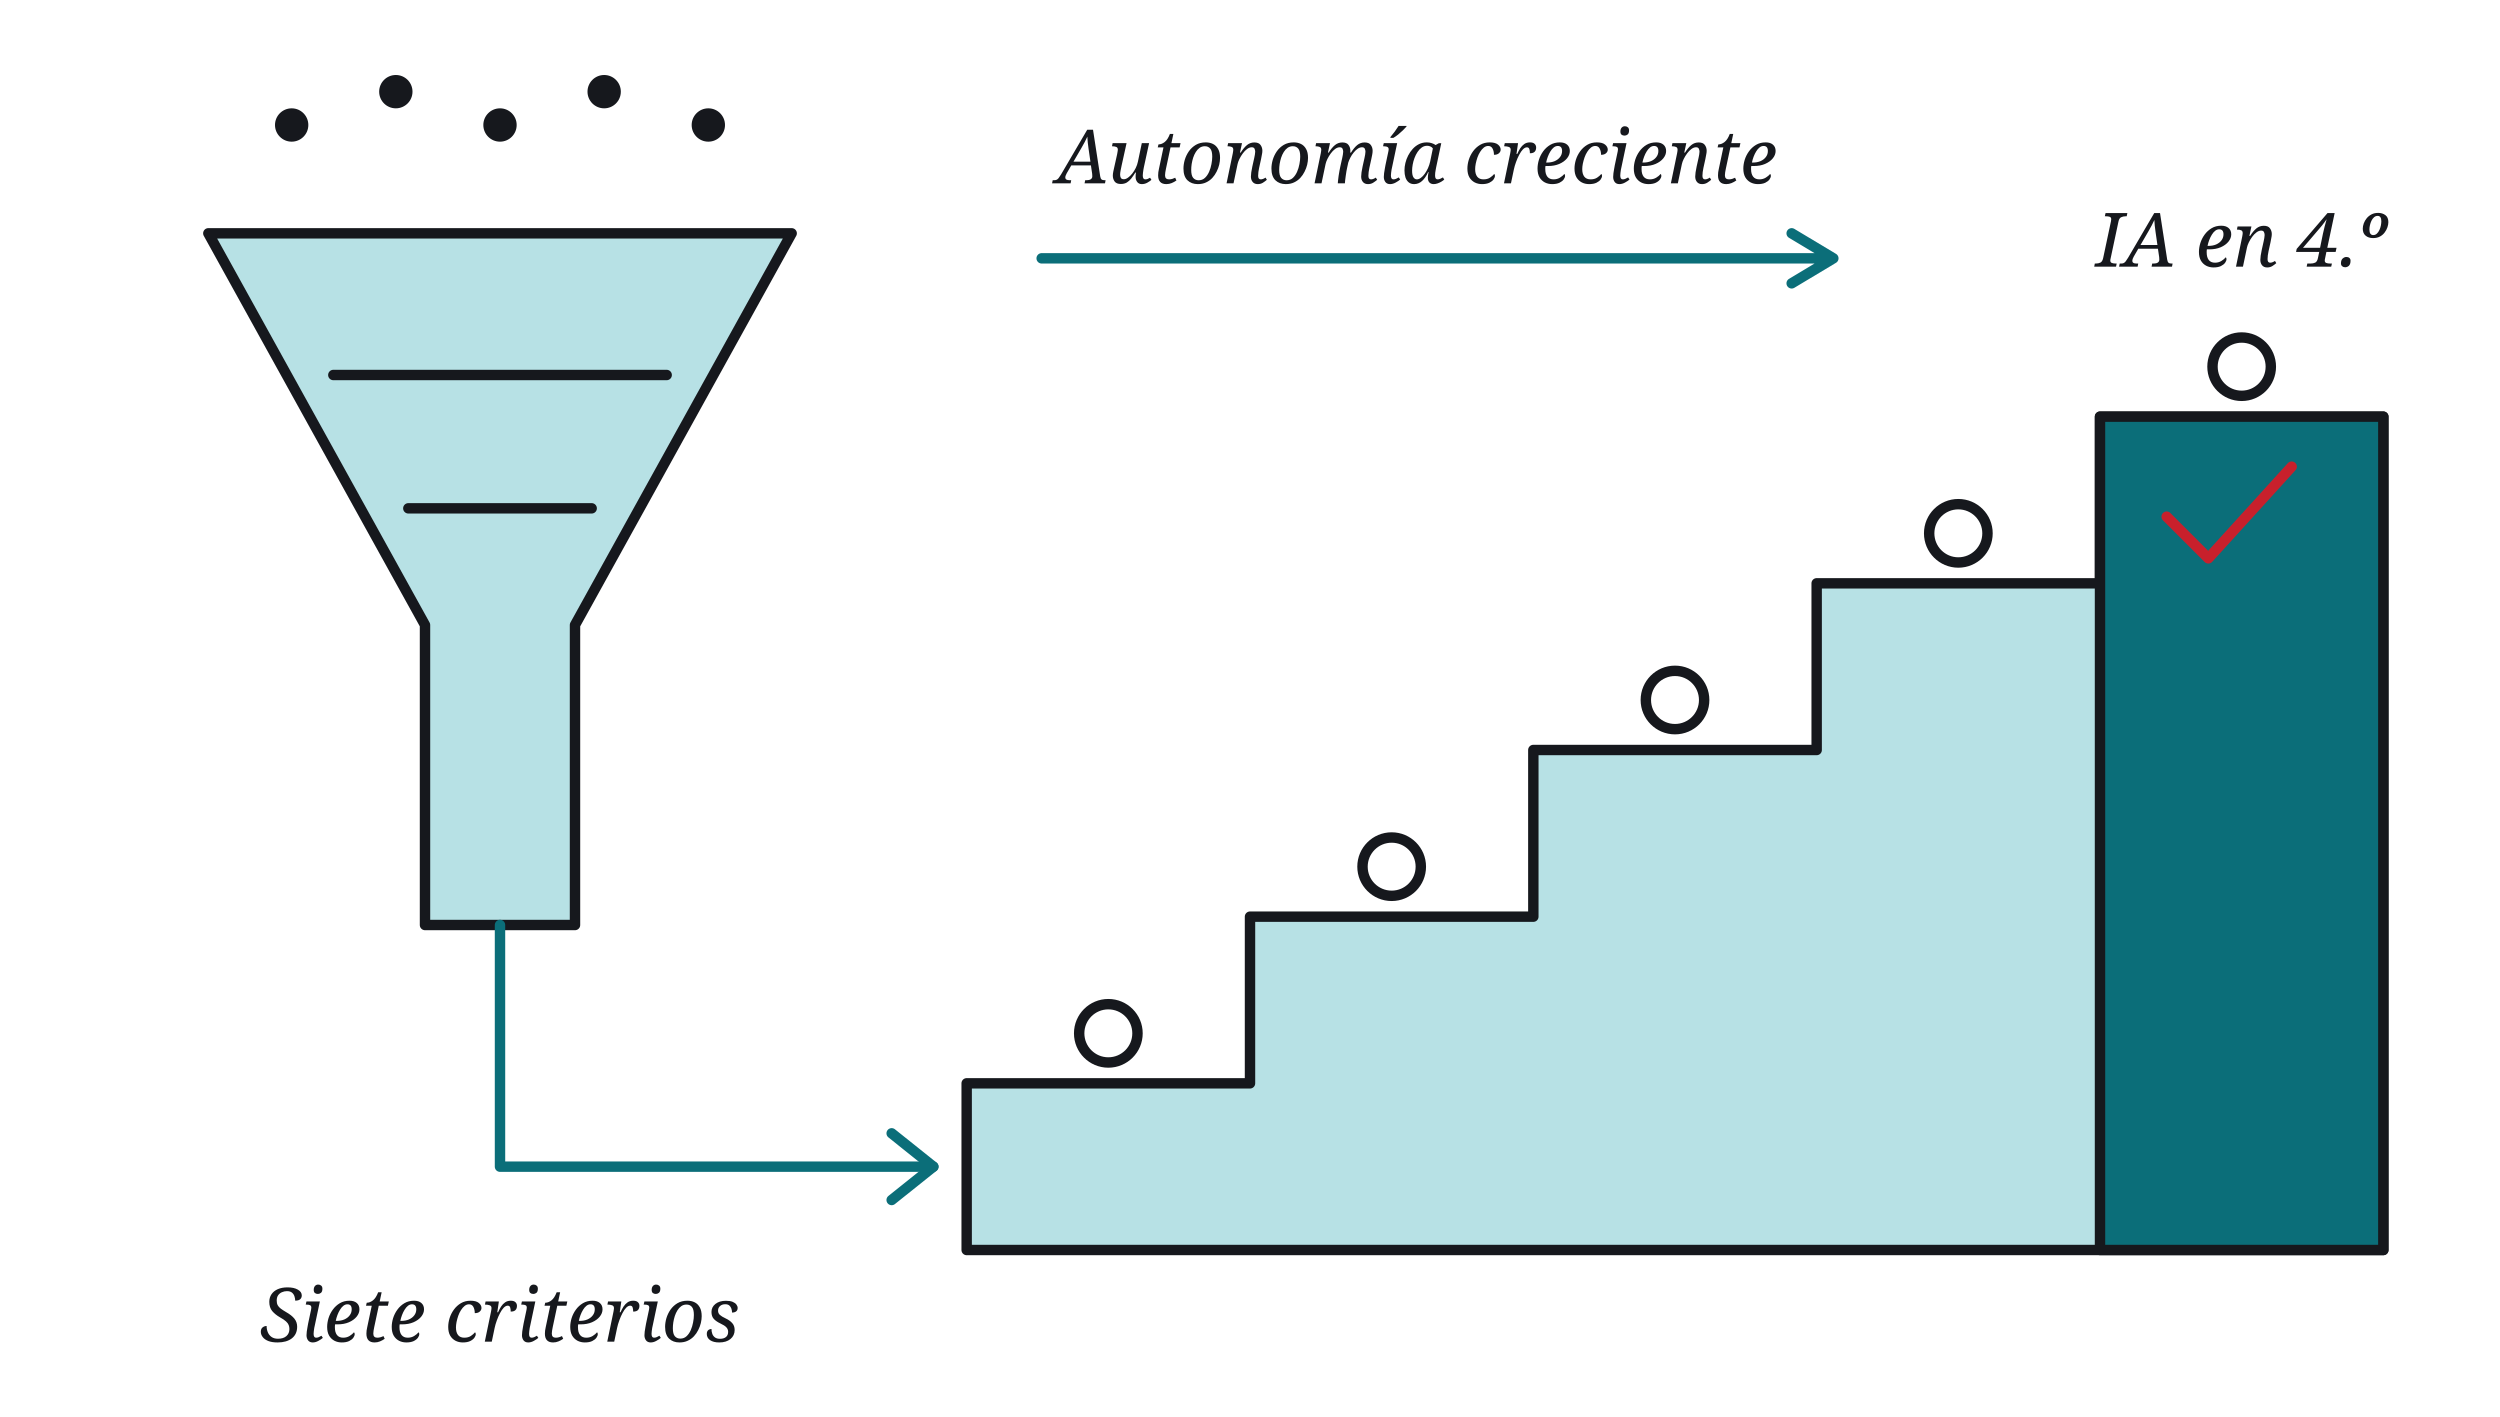
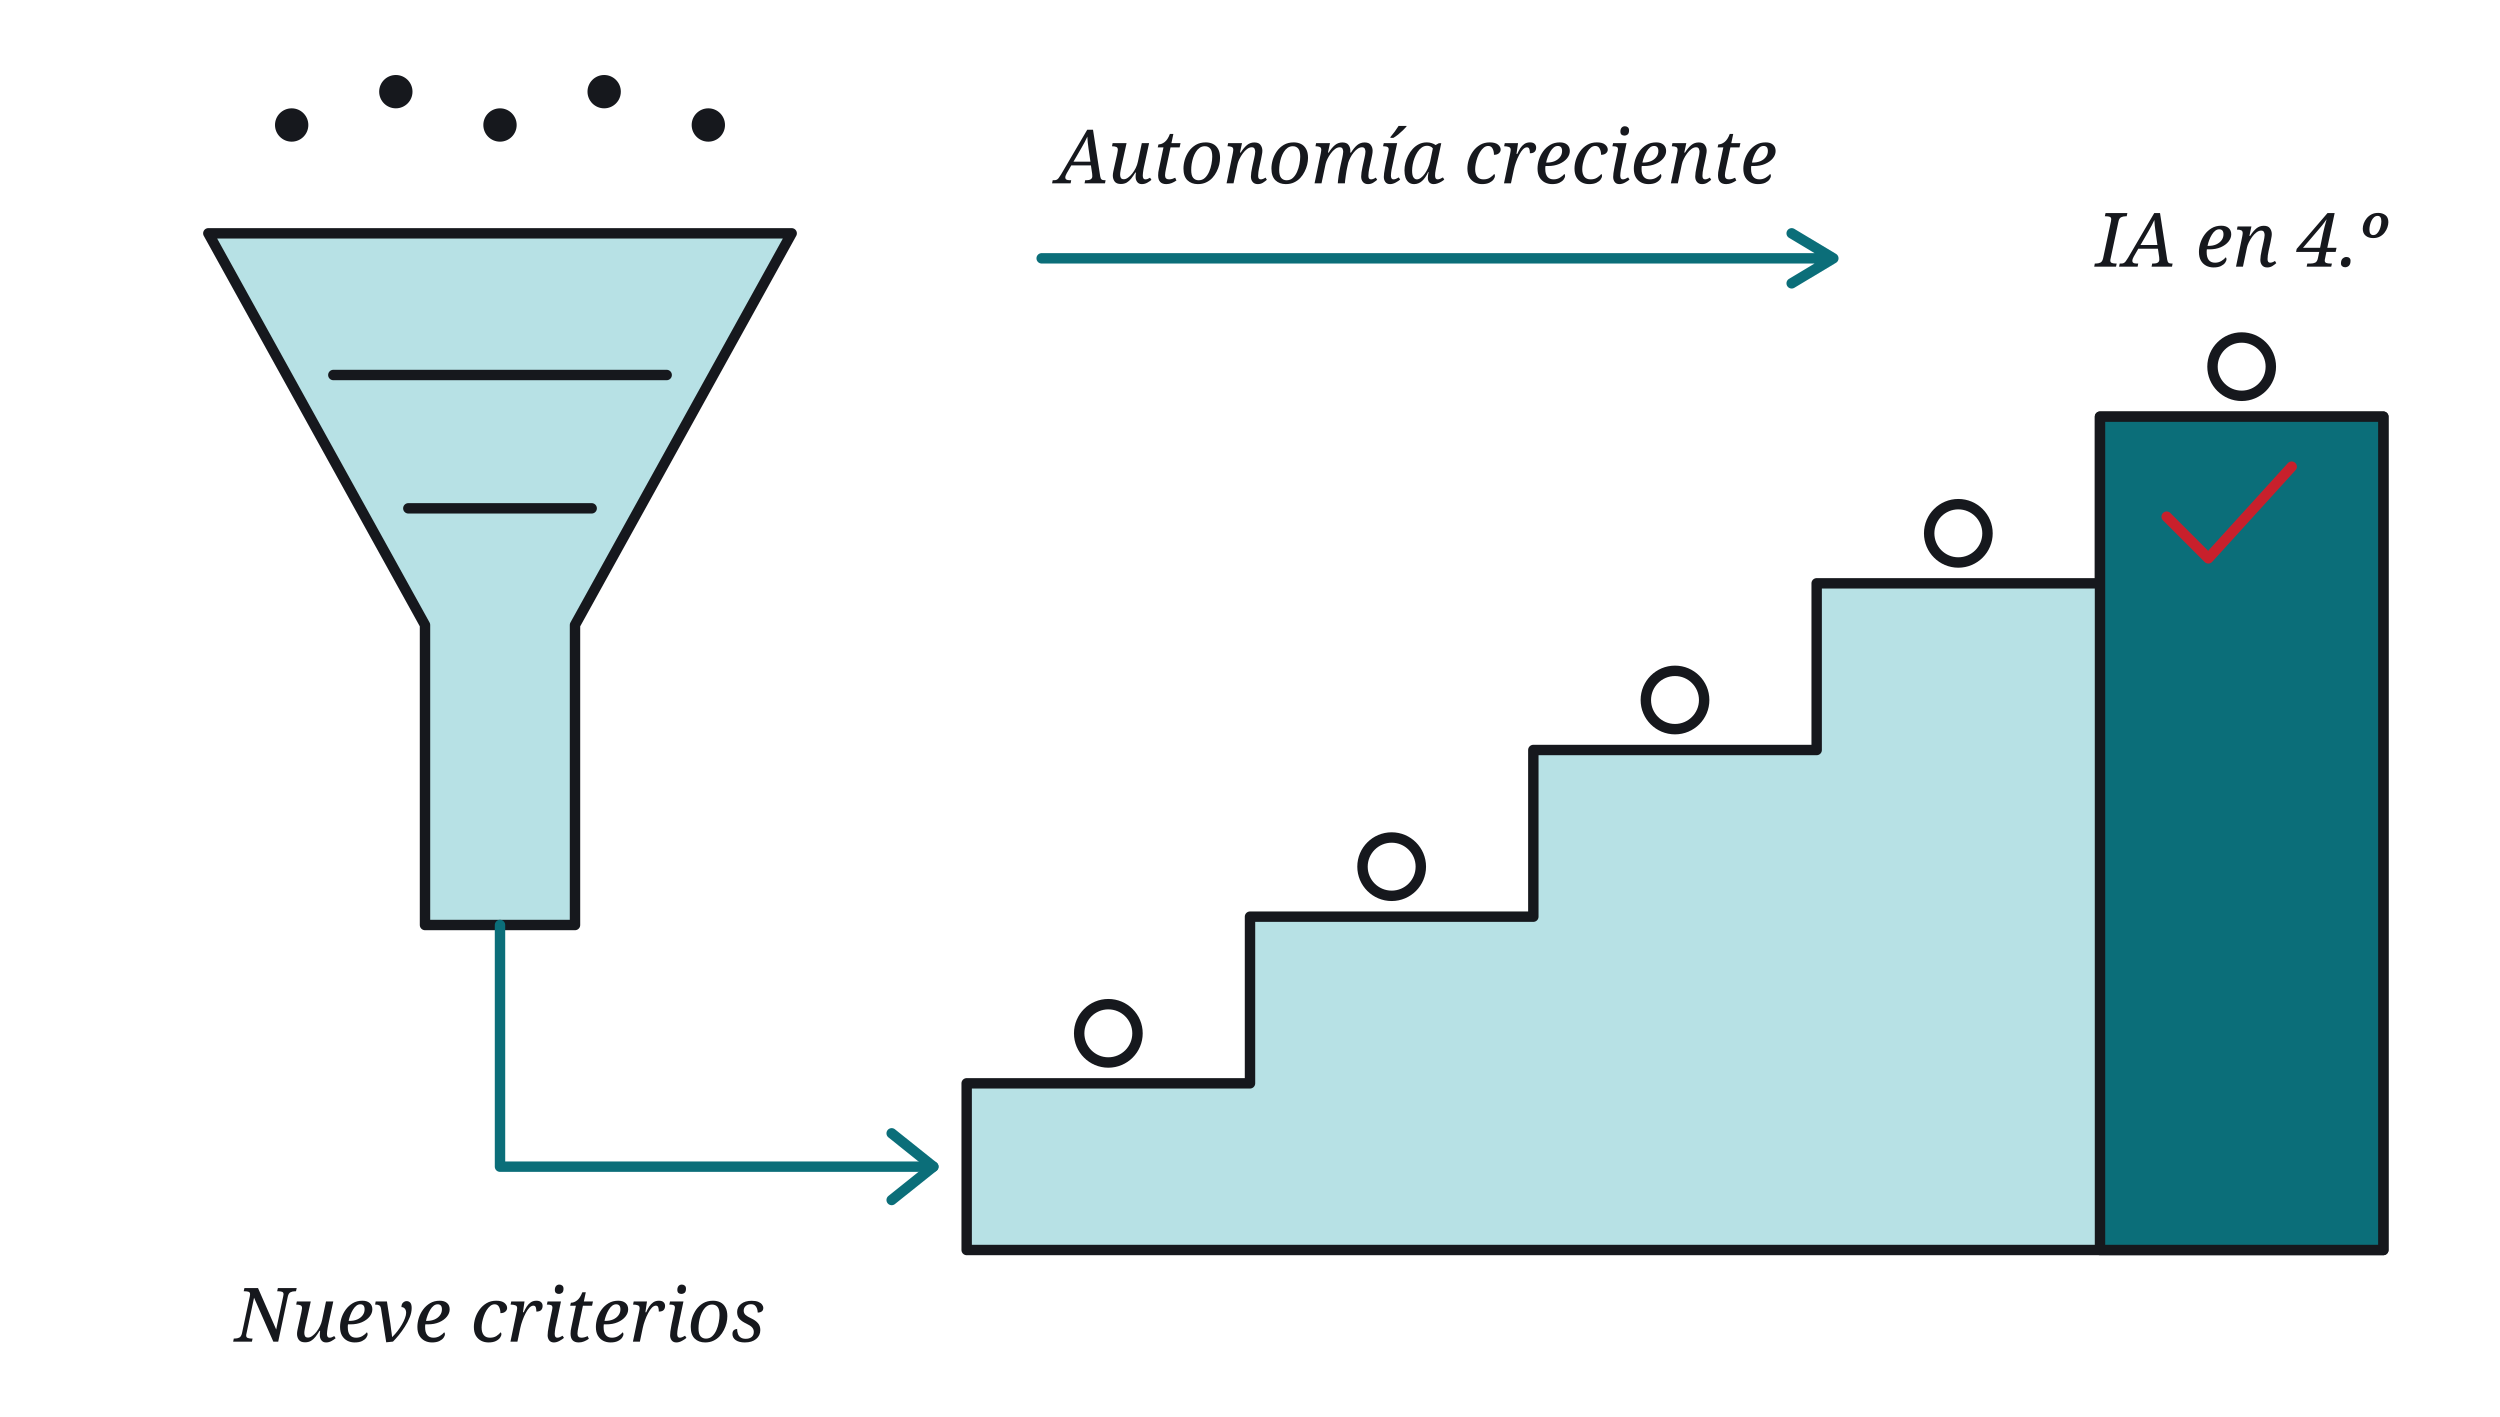
<svg xmlns="http://www.w3.org/2000/svg" class="ilu-d" viewBox="0 0 600 340">
  <style>svg.ilu-d{background:var(--sec-tinte,#e0f2f3)}.ilu-d .t{stroke: var(--ilu-tinta,#16181d); fill: none; stroke-width: 2.5; stroke-linecap: round; stroke-linejoin: round;}.ilu-d .a{stroke: var(--ilu-azul,#0b6e79); fill: none; stroke-width: 2.5; stroke-linecap: round; stroke-linejoin: round;}.ilu-d .r{stroke: var(--ilu-rojo,#c8202c); fill: none; stroke-width: 2.5; stroke-linecap: round; stroke-linejoin: round;}.ilu-d .fa{fill: var(--ilu-relleno,#b7e1e5); stroke: none;}.ilu-d .ft{fill: var(--ilu-tinta,#16181d); stroke: none;}.ilu-d .fz{fill: var(--ilu-azul,#0b6e79); stroke: none;}.ilu-d .lbl{fill: var(--ilu-tinta,#16181d); font-family: 'Newsreader', Georgia, serif; font-style: italic; font-size: 18px;}.ilu-d .num{fill: var(--ilu-tinta,#16181d); font-family: 'Newsreader', Georgia, serif; font-size: 34px; font-weight: 600;}.ilu-d .num-tres{font-size: 38px; font-weight: 700;}.ilu-d .nom-chatgpt{fill: var(--c-herramientas,#1c3faa);}.ilu-d .nom-vce{fill: var(--c-comunidad,#1d7547);}.ilu-d .nom-edumedia{fill: var(--c-multimedia,#a8206f);}.ilu-d .total{fill: var(--ilu-tinta,#16181d); font-family: 'Newsreader', Georgia, serif; font-size: 60px; font-weight: 700;}.ilu-d g.li2{stroke-width: 1.25;}.ilu-d g.li3{stroke-width: 0.833;}.ilu-d g.li4{stroke-width: 0.625;}</style>
  <circle class="ft" cx="70" cy="30" r="4" />
  <circle class="ft" cx="95" cy="22" r="4" />
  <circle class="ft" cx="120" cy="30" r="4" />
  <circle class="ft" cx="145" cy="22" r="4" />
  <circle class="ft" cx="170" cy="30" r="4" />
  <path class="fa" d="M50 56 H190 L138 150 V222 L102 222 V150 Z" />
  <path class="t" d="M50 56 H190 L138 150 V222 L102 222 V150 Z" />
  <path class="t" d="M80 90 H160 M98 122 H142" />
  <path class="a" d="M120 222 V280 H224" />
  <path class="a" d="M214 272 L224 280 L214 288" />
-   <text class="lbl" x="120" y="322" text-anchor="middle">Siete criterios</text>
+   <text class="lbl" x="120" y="322" text-anchor="middle">Nueve criterios</text>
  <path class="fa" d="M232 300 V260 H300 V220 H368 V180 H436 V140 H504 V100 H572 V300 Z" />
  <path class="t" d="M232 300 V260 H300 V220 H368 V180 H436 V140 H504 V100 H572 V300 Z" />
  <rect class="fz" x="504" y="100" width="68" height="200" />
  <path class="t" d="M504 100 H572 V300 H504 Z" />
  <circle class="t" cx="266" cy="248" r="7" />
  <circle class="t" cx="334" cy="208" r="7" />
  <circle class="t" cx="402" cy="168" r="7" />
  <circle class="t" cx="470" cy="128" r="7" />
  <circle class="t" cx="538" cy="88" r="7" />
  <text class="lbl" x="340" y="44" text-anchor="middle">Autonomía creciente</text>
  <path class="a" d="M250 62 H440 M430 56 L440 62 L430 68" />
  <text class="lbl" x="538" y="64" text-anchor="middle">IA en 4.º</text>
  <path class="r" d="M520 124 l10 10 l20 -22" />
</svg>
